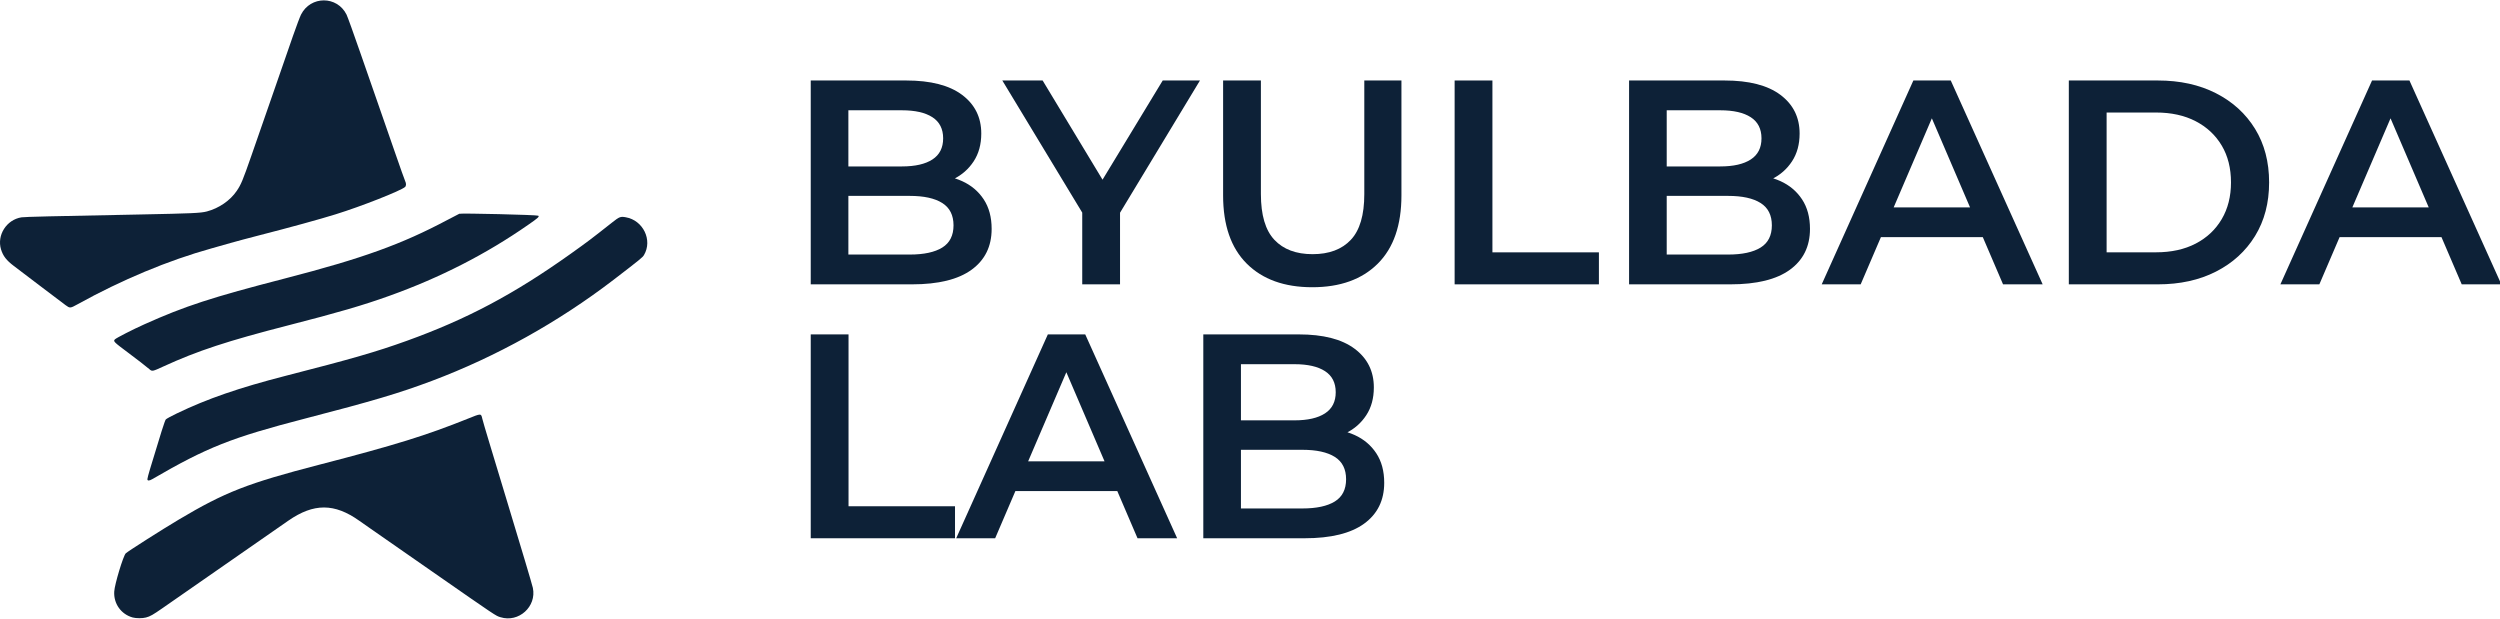
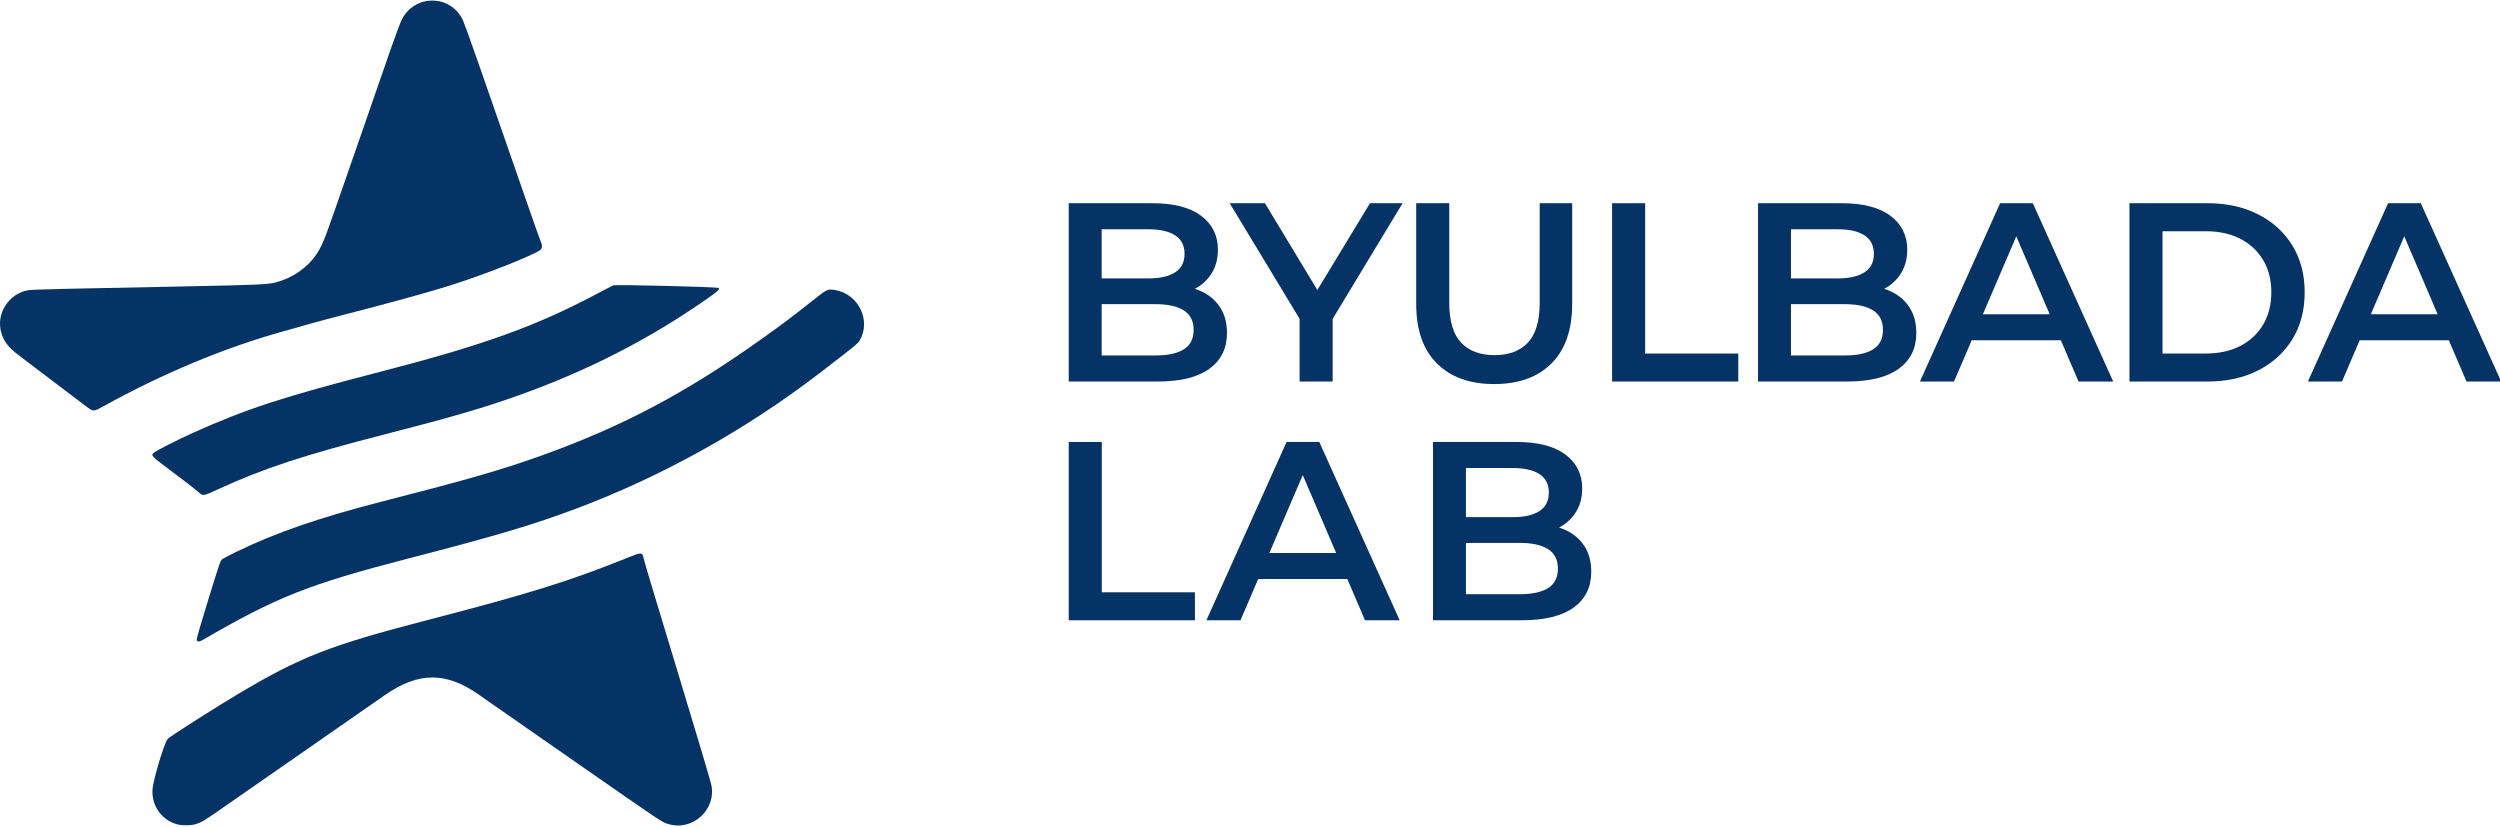
- <svg xmlns="http://www.w3.org/2000/svg" viewBox="0 0 1098.81 271.62" width="1099" height="272" role="img" aria-label="BYULBADA LAB">
-   <g transform="translate(-25.8152,-18.8204) scale(0.248209)">
-     <path d="M339.0,1168.6C318.4,1162.9 305.0,1144.1 306.3,1122.6C307.0,1109.8 322.3,1059.2 326.7,1055.0C330.4,1051.4 392.5,1011.9 420.5,995.3C502.9,946.3 542.3,931.0 670.0,897.9C804.3,863.1 858.7,846.2 932.6,816.5C956.1,807.0 955.9,807.0 958.0,816.4C958.6,819.1 964.2,838.4 970.6,859.4C988.1,917.3 997.6,948.9 1003.0,966.5C1026.5,1043.8 1046.4,1110.5 1047.6,1116.2C1054.5,1149.3 1022.5,1178.2 990.2,1168.1C981.7,1165.5 984.5,1167.4 870.0,1087.7C813.1,1048.1 762.9,1013.2 758.5,1010.1C754.1,1007.1 746.0,1001.4 740.5,997.5C696.3,966.0 659.6,965.9 614.5,997.2C602.8,1005.3 414.9,1136.0 392.0,1151.9C374.9,1163.8 369.9,1166.7 362.5,1168.6C356.4,1170.3 345.0,1170.2 339.0,1168.6ZM220.1,615.5C216.7,613.0 196.1,597.4 174.2,580.8C152.4,564.2 131.8,548.6 128.5,546.1C115.3,536.1 109.4,528.5 105.8,516.7C98.2,491.5 115.6,464.2 142.0,460.0C147.9,459.1 197.8,457.9 350.0,455.0C445.8,453.1 458.9,452.5 470.3,449.6C491.8,443.9 511.6,430.3 523.2,413.2C530.9,401.9 533.9,394.6 549.1,351.0C556.8,328.7 574.2,278.8 587.7,240.0C601.1,201.2 617.0,155.5 622.9,138.5C628.9,121.4 635.2,104.6 637.0,101.1C654.0,67.4 701.0,67.4 717.7,101.1C719.4,104.6 730.4,134.9 742.0,168.5C753.6,202.1 768.1,243.7 774.2,261.0C780.2,278.3 793.0,315.2 802.7,343.0C812.3,370.8 820.8,394.7 821.6,396.2C823.5,399.9 823.4,404.4 821.2,406.3C813.9,412.9 743.7,440.6 698.5,454.6C670.3,463.4 616.4,478.2 562.5,492.0C544.9,496.5 522.2,502.6 512.0,505.5C501.8,508.4 486.8,512.7 478.5,515.0C401.6,536.4 319.5,570.7 241.5,613.9C228.3,621.2 227.9,621.2 220.1,615.5Z" fill="#0D2137" />
-     <path d="M365.0,923.6C365.0,922.3 367.0,914.5 369.5,906.3C388.6,842.8 395.9,819.8 397.6,817.9C398.6,816.7 407.4,811.9 417.0,807.3C471.2,781.2 526.8,762.0 610.0,740.6C727.5,710.5 770.7,698.0 824.0,678.8C930.8,640.3 1014.0,596.2 1114.5,524.6C1145.5,502.5 1150.7,498.5 1188.5,468.7C1200.7,459.0 1202.9,458.2 1212.2,459.9C1242.9,465.3 1259.9,500.4 1244.4,526.7C1241.9,531.0 1237.4,534.6 1190.0,571.0C1092.7,645.5 982.4,706.9 869.1,749.5C811.1,771.3 764.1,785.3 645.5,816.0C513.5,850.2 470.9,867.1 373.5,923.7C368.1,926.8 365.0,926.8 365.0,923.6ZM368.3,728.7C363.5,724.5 346.1,711.0 330.5,699.4C305.3,680.6 304.1,679.4 307.6,676.0C310.3,673.4 339.3,658.5 359.5,649.5C431.4,617.2 478.3,601.9 609.5,568.0C746.3,532.6 815.2,507.7 896.3,464.6C906.9,459.0 916.3,454.1 917.3,453.7C920.8,452.4 1054.8,455.6 1057.1,457.1C1059.6,458.6 1056.9,461.1 1039.4,473.2C964.6,525.3 883.3,566.8 793.5,599.0C747.0,615.7 702.5,628.7 615.5,651.0C506.8,678.9 453.6,696.4 393.3,724.1C373.8,733.1 373.3,733.2 368.3,728.7Z" fill="#0D2137" />
+ <svg xmlns="http://www.w3.org/2000/svg" viewBox="0 0 1256.18 414.51" width="1256" height="415" role="img" aria-label="BYULBADA LAB">
+   <g transform="translate(-39.3962,-28.7216) scale(0.378787)">
+     <path d="M339.0,1168.6C318.4,1162.9 305.0,1144.1 306.3,1122.6C307.0,1109.8 322.3,1059.2 326.7,1055.0C330.4,1051.4 392.5,1011.9 420.5,995.3C502.9,946.3 542.3,931.0 670.0,897.9C804.3,863.1 858.7,846.2 932.6,816.5C956.1,807.0 955.9,807.0 958.0,816.4C958.6,819.1 964.2,838.4 970.6,859.4C988.1,917.3 997.6,948.9 1003.0,966.5C1026.5,1043.8 1046.4,1110.5 1047.6,1116.2C1054.5,1149.3 1022.5,1178.2 990.2,1168.1C981.7,1165.5 984.5,1167.4 870.0,1087.7C813.1,1048.1 762.9,1013.2 758.5,1010.1C754.1,1007.1 746.0,1001.4 740.5,997.5C696.3,966.0 659.6,965.9 614.5,997.2C602.8,1005.3 414.9,1136.0 392.0,1151.9C374.9,1163.8 369.9,1166.7 362.5,1168.6C356.4,1170.3 345.0,1170.2 339.0,1168.6ZM220.1,615.5C216.7,613.0 196.1,597.4 174.2,580.8C152.4,564.2 131.8,548.6 128.5,546.1C115.3,536.1 109.4,528.5 105.8,516.7C98.2,491.5 115.6,464.2 142.0,460.0C147.9,459.1 197.8,457.9 350.0,455.0C445.8,453.1 458.9,452.5 470.3,449.6C491.8,443.9 511.6,430.3 523.2,413.2C530.9,401.9 533.9,394.6 549.1,351.0C556.8,328.7 574.2,278.8 587.7,240.0C601.1,201.2 617.0,155.5 622.9,138.5C628.9,121.4 635.2,104.6 637.0,101.1C654.0,67.4 701.0,67.4 717.7,101.1C719.4,104.6 730.4,134.9 742.0,168.5C753.6,202.1 768.1,243.7 774.2,261.0C780.2,278.3 793.0,315.2 802.7,343.0C812.3,370.8 820.8,394.7 821.6,396.2C823.5,399.9 823.4,404.4 821.2,406.3C813.9,412.9 743.7,440.6 698.5,454.6C670.3,463.4 616.4,478.2 562.5,492.0C544.9,496.5 522.2,502.6 512.0,505.5C501.8,508.4 486.8,512.7 478.5,515.0C401.6,536.4 319.5,570.7 241.5,613.9C228.3,621.2 227.9,621.2 220.1,615.5Z" fill="#053365" />
+     <path d="M365.0,923.6C365.0,922.3 367.0,914.5 369.5,906.3C388.6,842.8 395.9,819.8 397.6,817.9C398.6,816.7 407.4,811.9 417.0,807.3C471.2,781.2 526.8,762.0 610.0,740.6C727.5,710.5 770.7,698.0 824.0,678.8C930.8,640.3 1014.0,596.2 1114.5,524.6C1145.5,502.5 1150.7,498.5 1188.5,468.7C1200.7,459.0 1202.9,458.2 1212.2,459.9C1242.9,465.3 1259.9,500.4 1244.4,526.7C1241.9,531.0 1237.4,534.6 1190.0,571.0C1092.7,645.5 982.4,706.9 869.1,749.5C811.1,771.3 764.1,785.3 645.5,816.0C513.5,850.2 470.9,867.1 373.5,923.7C368.1,926.8 365.0,926.8 365.0,923.6ZM368.3,728.7C363.5,724.5 346.1,711.0 330.5,699.4C305.3,680.6 304.1,679.4 307.6,676.0C310.3,673.4 339.3,658.5 359.5,649.5C431.4,617.2 478.3,601.9 609.5,568.0C746.3,532.6 815.2,507.7 896.3,464.6C906.9,459.0 916.3,454.1 917.3,453.7C920.8,452.4 1054.8,455.6 1057.1,457.1C1059.6,458.6 1056.9,461.1 1039.4,473.2C964.6,525.3 883.3,566.8 793.5,599.0C747.0,615.7 702.5,628.7 615.5,651.0C506.8,678.9 453.6,696.4 393.3,724.1C373.8,733.1 373.3,733.2 368.3,728.7Z" fill="#053365" />
  </g>
-   <path d="M356.337 124.81V35.21H398.302Q414.41 35.21 422.852 41.523Q431.294 47.837 431.294 58.523Q431.294 65.641 427.964 70.73Q424.633 75.819 419.081 78.557Q413.529 81.294 406.934 81.294L409.271 76.723Q416.87 76.723 422.87 79.444Q428.87 82.165 432.361 87.454Q435.852 92.744 435.852 100.44Q435.852 111.977 427.024 118.393Q418.196 124.81 400.862 124.81ZM372.882 111.714H399.862Q409.201 111.714 414.149 108.641Q419.096 105.567 419.096 98.879Q419.096 92.191 414.149 89.062Q409.201 85.932 399.862 85.932H371.614V72.985H396.435Q405.121 72.985 409.83 69.92Q414.538 66.855 414.538 60.646Q414.538 54.42 409.83 51.363Q405.121 48.306 396.435 48.306H372.882Z" fill="#0D2137" />
-   <path d="M475.67 124.81V89.415L479.462 99.55L440.541 35.21H458.259L489.568 87.057H479.59L511.043 35.21H527.411L488.523 99.55L492.281 89.415V124.81Z" fill="#0D2137" />
-   <path d="M576.775 126.078Q558.396 126.078 547.99 115.722Q537.585 105.366 537.585 85.716V35.21H554.196V85.154Q554.196 98.961 560.137 105.255Q566.078 111.549 576.919 111.549Q587.777 111.549 593.71 105.255Q599.643 98.961 599.643 85.154V35.21H615.965V85.716Q615.965 105.366 605.559 115.722Q595.154 126.078 576.775 126.078Z" fill="#0D2137" />
-   <path d="M639.345 124.81V35.21H655.956V110.748H702.757V124.81Z" fill="#0D2137" />
-   <path d="M716.017 124.81V35.21H757.982Q774.09 35.21 782.532 41.523Q790.974 47.837 790.974 58.523Q790.974 65.641 787.644 70.73Q784.313 75.819 778.761 78.557Q773.209 81.294 766.614 81.294L768.951 76.723Q776.55 76.723 782.55 79.444Q788.55 82.165 792.041 87.454Q795.532 92.744 795.532 100.44Q795.532 111.977 786.704 118.393Q777.876 124.81 760.542 124.81ZM732.562 111.714H759.542Q768.881 111.714 773.829 108.641Q778.776 105.567 778.776 98.879Q778.776 92.191 773.829 89.062Q768.881 85.932 759.542 85.932H731.294V72.985H756.115Q764.801 72.985 769.51 69.92Q774.218 66.855 774.218 60.646Q774.218 54.42 769.51 51.363Q764.801 48.306 756.115 48.306H732.562Z" fill="#0D2137" />
-   <path d="M800.688 124.81 840.97 35.21H857.404L897.798 124.81H880.385L845.773 44.085H852.423L817.811 124.81ZM819.303 104.067 823.751 91H872.099L876.659 104.067Z" fill="#0D2137" />
-   <path d="M909.297 124.81V35.21H948.441Q962.972 35.21 973.974 40.817Q984.976 46.424 991.153 56.464Q997.33 66.504 997.33 80.01Q997.33 93.5 991.153 103.548Q984.976 113.596 973.974 119.203Q962.972 124.81 948.441 124.81ZM925.908 110.731H947.607Q957.685 110.731 965.048 106.906Q972.412 103.081 976.493 96.163Q980.574 89.246 980.574 80.01Q980.574 70.646 976.493 63.793Q972.412 56.939 965.048 53.114Q957.685 49.289 947.607 49.289H925.908Z" fill="#0D2137" />
-   <path d="M1002.288 124.81 1042.57 35.21H1059.004L1099.398 124.81H1081.985L1047.373 44.085H1054.023L1019.411 124.81ZM1020.903 104.067 1025.351 91H1073.699L1078.259 104.067Z" fill="#0D2137" />
-   <path d="M356.337 236.41V146.81H372.948V222.348H419.749V236.41Z" fill="#0D2137" />
-   <path d="M420.272 236.41 460.554 146.81H476.988L517.382 236.41H499.969L465.357 155.685H472.007L437.395 236.41ZM438.887 215.667 443.335 202.6H491.683L496.243 215.667Z" fill="#0D2137" />
-   <path d="M528.881 236.41V146.81H570.846Q586.954 146.81 595.396 153.123Q603.838 159.437 603.838 170.123Q603.838 177.241 600.508 182.33Q597.177 187.419 591.625 190.157Q586.073 192.894 579.478 192.894L581.815 188.323Q589.414 188.323 595.414 191.044Q601.414 193.765 604.905 199.054Q608.396 204.344 608.396 212.04Q608.396 223.577 599.568 229.993Q590.74 236.41 573.406 236.41ZM545.426 223.314H572.406Q581.745 223.314 586.693 220.241Q591.64 217.167 591.64 210.479Q591.64 203.791 586.693 200.662Q581.745 197.532 572.406 197.532H544.158V184.585H568.979Q577.665 184.585 582.374 181.52Q587.082 178.455 587.082 172.246Q587.082 166.02 582.374 162.963Q577.665 159.906 568.979 159.906H545.426Z" fill="#0D2137" />
+   <path d="M537.006 191.436V101.836H578.971Q595.079 101.836 603.521 108.15Q611.963 114.463 611.963 125.149Q611.963 132.267 608.633 137.356Q605.302 142.446 599.75 145.183Q594.198 147.921 587.603 147.921L589.94 143.349Q597.539 143.349 603.539 146.07Q609.539 148.792 613.03 154.081Q616.521 159.37 616.521 167.067Q616.521 178.603 607.693 185.02Q598.865 191.436 581.531 191.436ZM553.551 178.341H580.531Q589.87 178.341 594.817 175.267Q599.765 172.193 599.765 165.505Q599.765 158.817 594.817 155.688Q589.87 152.559 580.531 152.559H552.283V139.612H577.104Q585.79 139.612 590.499 136.547Q595.207 133.481 595.207 127.272Q595.207 121.046 590.499 117.989Q585.79 114.932 577.104 114.932H553.551Z" fill="#053365" />
+   <path d="M653.011 191.436V156.041L656.803 166.176L617.882 101.836H635.6L666.909 153.683H656.931L688.384 101.836H704.752L665.864 166.176L669.622 156.041V191.436Z" fill="#053365" />
+   <path d="M750.788 192.704Q732.409 192.704 722.003 182.348Q711.598 171.993 711.598 152.342V101.836H728.209V151.781Q728.209 165.587 734.15 171.881Q740.091 178.175 750.932 178.175Q761.79 178.175 767.723 171.881Q773.656 165.587 773.656 151.781V101.836H789.978V152.342Q789.978 171.993 779.572 182.348Q769.167 192.704 750.788 192.704Z" fill="#053365" />
+   <path d="M810.03 191.436V101.836H826.641V177.374H873.441V191.436Z" fill="#053365" />
+   <path d="M883.374 191.436V101.836H925.339Q941.447 101.836 949.889 108.15Q958.331 114.463 958.331 125.149Q958.331 132.267 955.001 137.356Q951.67 142.446 946.118 145.183Q940.566 147.921 933.971 147.921L936.308 143.349Q943.907 143.349 949.907 146.07Q955.907 148.792 959.398 154.081Q962.889 159.37 962.889 167.067Q962.889 178.603 954.061 185.02Q945.233 191.436 927.899 191.436ZM899.919 178.341H926.899Q936.238 178.341 941.185 175.267Q946.133 172.193 946.133 165.505Q946.133 158.817 941.185 155.688Q936.238 152.559 926.899 152.559H898.651V139.612H923.472Q932.158 139.612 936.867 136.547Q941.575 133.481 941.575 127.272Q941.575 121.046 936.867 117.989Q932.158 114.932 923.472 114.932H899.919Z" fill="#053365" />
+   <path d="M964.716 191.436 1004.999 101.836H1021.433L1061.827 191.436H1044.414L1009.802 110.712H1016.452L981.84 191.436ZM983.332 170.694 987.78 157.627H1036.128L1040.688 170.694Z" fill="#053365" />
+   <path d="M1069.998 191.436V101.836H1109.142Q1123.673 101.836 1134.675 107.444Q1145.676 113.051 1151.854 123.091Q1158.031 133.13 1158.031 146.636Q1158.031 160.126 1151.854 170.174Q1145.676 180.222 1134.675 185.829Q1123.673 191.436 1109.142 191.436ZM1086.609 177.358H1108.308Q1118.386 177.358 1125.749 173.533Q1133.113 169.707 1137.194 162.79Q1141.275 155.872 1141.275 146.636Q1141.275 137.273 1137.194 130.419Q1133.113 123.566 1125.749 119.74Q1118.386 115.915 1108.308 115.915H1086.609Z" fill="#053365" />
+   <path d="M1159.66 191.436 1199.943 101.836H1216.377L1256.771 191.436H1239.358L1204.746 110.712H1211.396L1176.784 191.436ZM1178.276 170.694 1182.724 157.627H1231.072L1235.632 170.694Z" fill="#053365" />
+   <path d="M537.006 311.398V221.798H553.617V297.336H600.417V311.398Z" fill="#053365" />
+   <path d="M606.188 311.398 646.471 221.798H662.905L703.299 311.398H685.886L651.274 230.673H657.924L623.312 311.398ZM624.804 290.655 629.252 277.588H677.6L682.16 290.655Z" fill="#053365" />
+   <path d="M720.046 311.398V221.798H762.011Q778.119 221.798 786.561 228.111Q795.003 234.425 795.003 245.111Q795.003 252.229 791.673 257.318Q788.342 262.407 782.79 265.145Q777.238 267.883 770.643 267.883L772.98 263.311Q780.579 263.311 786.579 266.032Q792.579 268.753 796.07 274.043Q799.561 279.332 799.561 287.028Q799.561 298.565 790.733 304.982Q781.905 311.398 764.571 311.398ZM736.591 298.302H763.571Q772.91 298.302 777.857 295.229Q782.805 292.155 782.805 285.467Q782.805 278.779 777.857 275.65Q772.91 272.52 763.571 272.52H735.323V259.574H760.144Q768.83 259.574 773.539 256.508Q778.247 253.443 778.247 247.234Q778.247 241.008 773.539 237.951Q768.83 234.894 760.144 234.894H736.591Z" fill="#053365" />
</svg>
